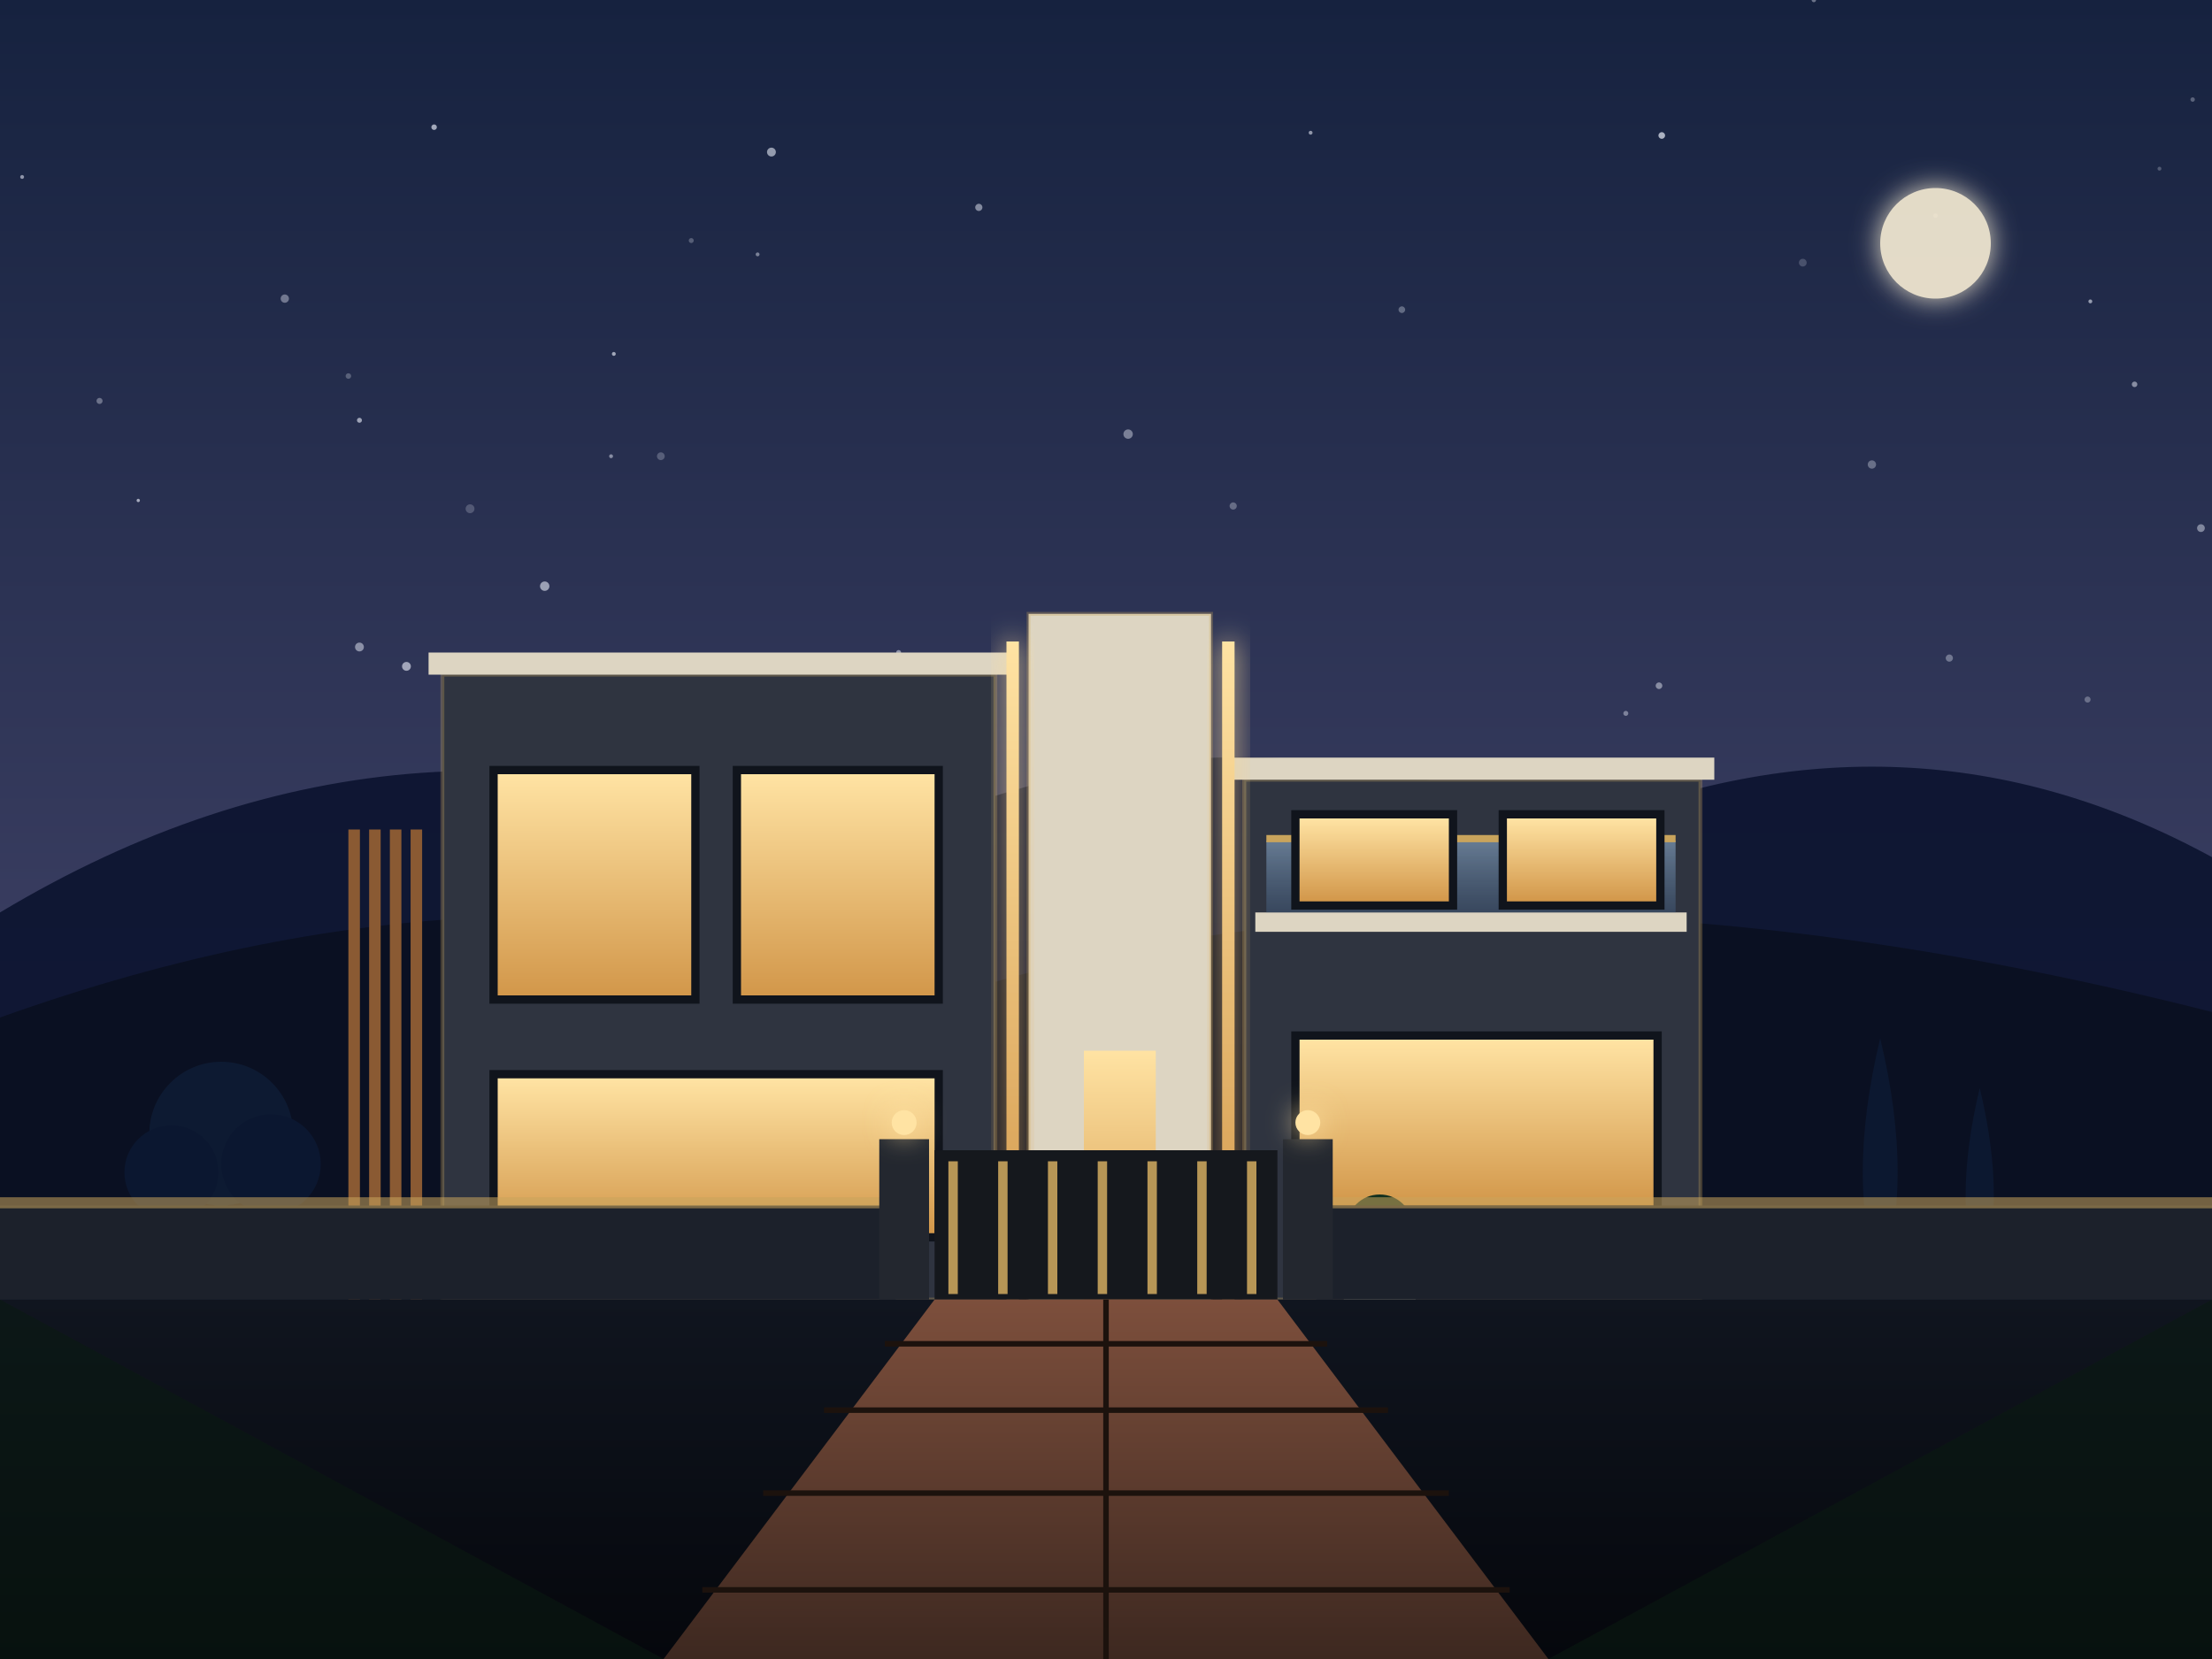
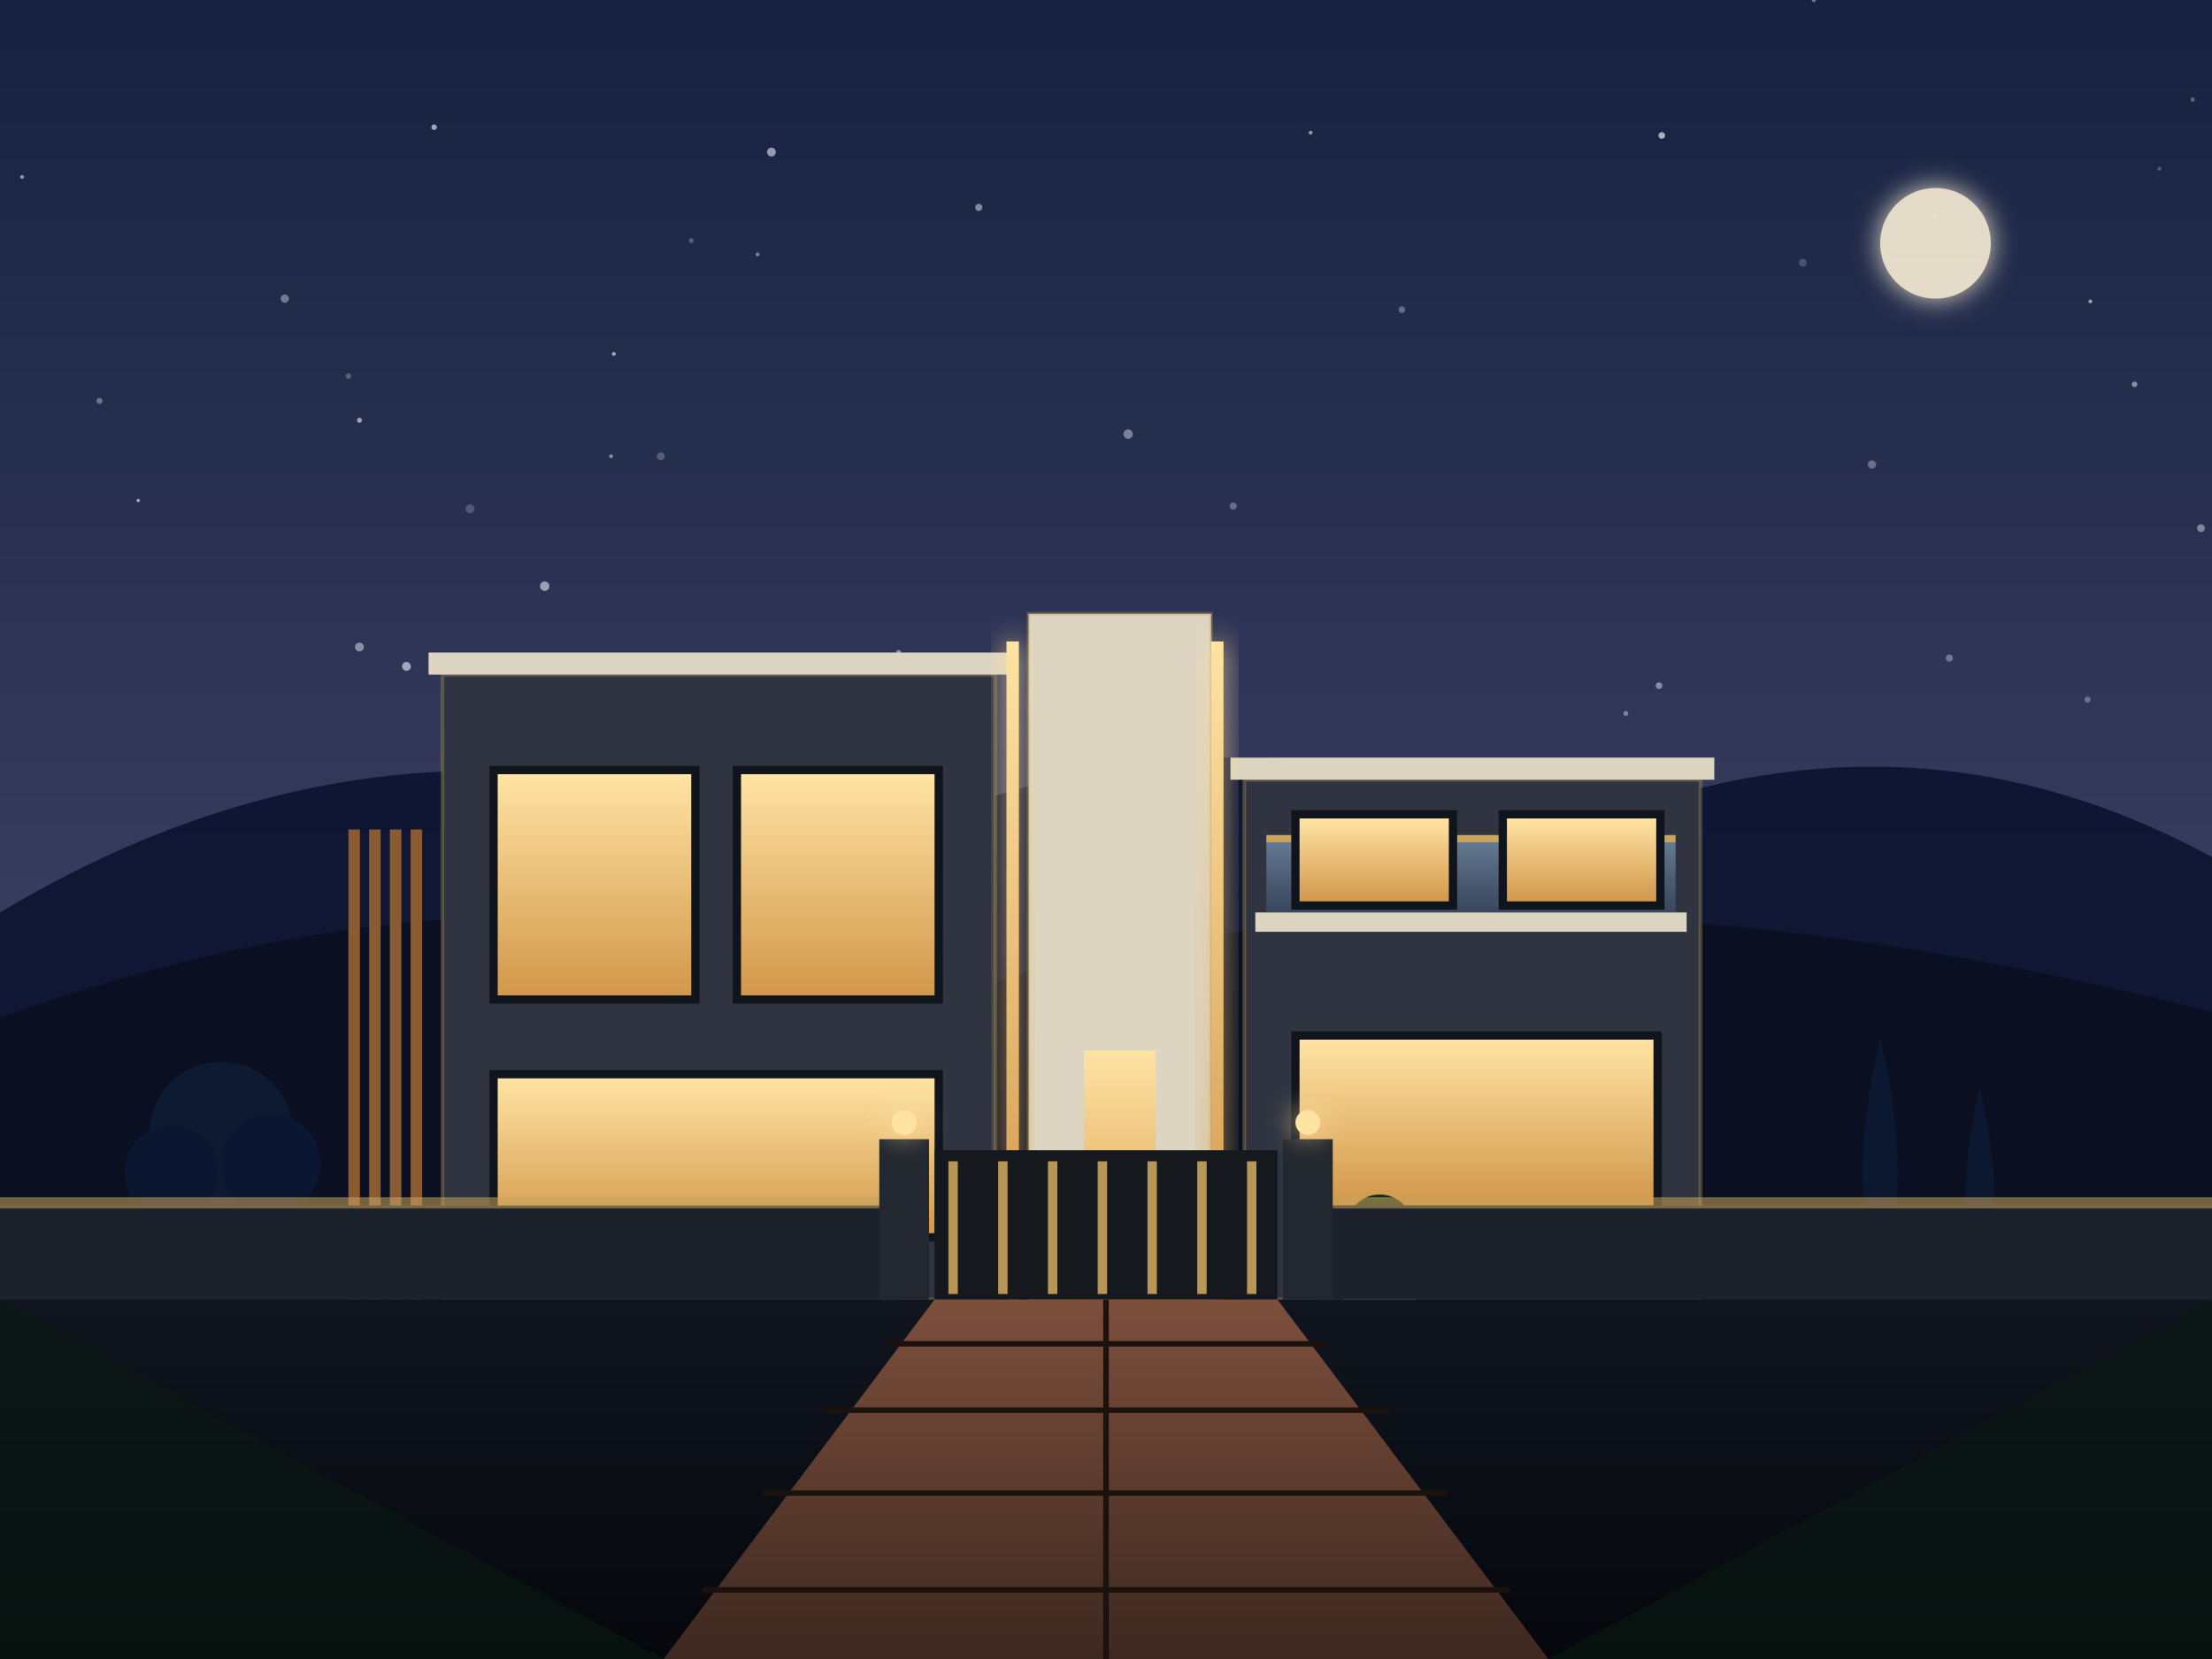
<svg xmlns="http://www.w3.org/2000/svg" viewBox="0 0 800 600" role="img">
  <defs>
    <linearGradient id="sky" x1="0" y1="0" x2="0" y2="1">
      <stop offset="0" stop-color="#16223f" />
      <stop offset="0.62" stop-color="#3c3f63" />
      <stop offset="1" stop-color="#b9803f" />
    </linearGradient>
    <linearGradient id="ground" x1="0" y1="0" x2="0" y2="1">
      <stop offset="0" stop-color="#10151f" />
      <stop offset="1" stop-color="#05070c" />
    </linearGradient>
    <linearGradient id="wg" x1="0" y1="0" x2="0" y2="1">
      <stop offset="0" stop-color="#ffe3a3" />
      <stop offset="1" stop-color="#d2974a" />
    </linearGradient>
    <linearGradient id="pav" x1="0" y1="0" x2="0" y2="1">
      <stop offset="0" stop-color="#7d4f3c" />
      <stop offset="1" stop-color="#3d2820" />
    </linearGradient>
    <linearGradient id="glassg" x1="0" y1="0" x2="0" y2="1">
      <stop offset="0" stop-color="#9fc4e8" stop-opacity="0.5" />
      <stop offset="1" stop-color="#4a6c94" stop-opacity="0.35" />
    </linearGradient>
    <filter id="glow" x="-120%" y="-120%" width="340%" height="340%">
      <feGaussianBlur stdDeviation="5" result="b" />
      <feMerge>
        <feMergeNode in="b" />
        <feMergeNode in="SourceGraphic" />
      </feMerge>
    </filter>
  </defs>
  <rect width="800" height="600" fill="url(#sky)" />
  <circle cx="197" cy="212" r="1.7" fill="#e8ecf7" opacity="0.59" />
  <circle cx="36" cy="145" r="1.1" fill="#e8ecf7" opacity="0.36" />
  <circle cx="601" cy="49" r="1.2" fill="#e8ecf7" opacity="0.70" />
  <circle cx="772" cy="139" r="1.0" fill="#e8ecf7" opacity="0.51" />
  <circle cx="796" cy="191" r="1.4" fill="#e8ecf7" opacity="0.46" />
  <circle cx="700" cy="78" r="0.8" fill="#e8ecf7" opacity="0.34" />
  <circle cx="239" cy="165" r="1.4" fill="#e8ecf7" opacity="0.25" />
  <circle cx="103" cy="108" r="1.5" fill="#e8ecf7" opacity="0.40" />
  <circle cx="274" cy="92" r="0.7" fill="#e8ecf7" opacity="0.45" />
  <circle cx="474" cy="48" r="0.7" fill="#e8ecf7" opacity="0.57" />
  <circle cx="588" cy="258" r="0.9" fill="#e8ecf7" opacity="0.42" />
  <circle cx="793" cy="36" r="0.8" fill="#e8ecf7" opacity="0.31" />
  <circle cx="507" cy="112" r="1.2" fill="#e8ecf7" opacity="0.33" />
  <circle cx="250" cy="87" r="0.9" fill="#e8ecf7" opacity="0.27" />
  <circle cx="354" cy="75" r="1.3" fill="#e8ecf7" opacity="0.50" />
  <circle cx="222" cy="128" r="0.7" fill="#e8ecf7" opacity="0.64" />
  <circle cx="446" cy="183" r="1.3" fill="#e8ecf7" opacity="0.32" />
  <circle cx="705" cy="238" r="1.3" fill="#e8ecf7" opacity="0.36" />
  <circle cx="147" cy="241" r="1.6" fill="#e8ecf7" opacity="0.62" />
  <circle cx="781" cy="61" r="0.7" fill="#e8ecf7" opacity="0.26" />
  <circle cx="170" cy="184" r="1.6" fill="#e8ecf7" opacity="0.22" />
  <circle cx="755" cy="253" r="1.1" fill="#e8ecf7" opacity="0.32" />
  <circle cx="126" cy="136" r="1.0" fill="#e8ecf7" opacity="0.27" />
  <circle cx="325" cy="236" r="0.9" fill="#e8ecf7" opacity="0.52" />
  <circle cx="130" cy="152" r="0.9" fill="#e8ecf7" opacity="0.62" />
  <circle cx="8" cy="64" r="0.7" fill="#e8ecf7" opacity="0.56" />
  <circle cx="50" cy="181" r="0.6" fill="#e8ecf7" opacity="0.66" />
  <circle cx="221" cy="165" r="0.7" fill="#e8ecf7" opacity="0.50" />
  <circle cx="407" cy="232" r="1.2" fill="#e8ecf7" opacity="0.38" />
  <circle cx="404" cy="249" r="1.6" fill="#e8ecf7" opacity="0.37" />
  <circle cx="130" cy="234" r="1.6" fill="#e8ecf7" opacity="0.50" />
  <circle cx="600" cy="248" r="1.2" fill="#e8ecf7" opacity="0.48" />
  <circle cx="756" cy="109" r="0.7" fill="#e8ecf7" opacity="0.59" />
  <circle cx="677" cy="168" r="1.5" fill="#e8ecf7" opacity="0.34" />
  <circle cx="279" cy="55" r="1.6" fill="#e8ecf7" opacity="0.59" />
  <circle cx="408" cy="157" r="1.7" fill="#e8ecf7" opacity="0.43" />
  <circle cx="656" cy="0" r="0.8" fill="#e8ecf7" opacity="0.40" />
  <circle cx="396" cy="253" r="1.6" fill="#e8ecf7" opacity="0.31" />
  <circle cx="157" cy="46" r="1.0" fill="#e8ecf7" opacity="0.66" />
  <circle cx="652" cy="95" r="1.4" fill="#e8ecf7" opacity="0.21" />
  <path d="M0 330 Q150 240 310 308 Q440 244 570 300 Q690 250 800 310 L800 470 L0 470 Z" fill="#0c1430" opacity="0.92" />
  <path d="M0 368 Q190 300 350 358 Q540 300 800 366 L800 470 L0 470 Z" fill="#0a1022" />
  <circle cx="700" cy="88" r="20" fill="#f4ead2" opacity="0.92" filter="url(#glow)" />
  <rect x="160" y="244" width="200" height="226" fill="#2f3440" stroke="rgba(201,164,92,0.3)" stroke-width="1.4" />
  <rect x="155" y="236" width="210" height="8" fill="#ddd5c2" />
  <rect x="450" y="282" width="165" height="188" fill="#2f3440" stroke="rgba(201,164,92,0.3)" stroke-width="1.4" />
  <rect x="445" y="274" width="175" height="8" fill="#ddd5c2" />
  <rect x="372" y="222" width="66" height="248" fill="#ddd5c2" stroke="rgba(201,164,92,0.3)" stroke-width="1.4" />
  <rect x="177" y="277" width="76" height="86" fill="#10141c" />
  <rect x="180" y="280" width="70" height="80" fill="url(#wg)" />
  <rect x="265" y="277" width="76" height="86" fill="#10141c" />
  <rect x="268" y="280" width="70" height="80" fill="url(#wg)" />
  <rect x="177" y="387" width="164" height="62" fill="#10141c" />
  <rect x="180" y="390" width="158" height="56" fill="url(#wg)" />
  <rect x="454" y="330" width="156" height="7" fill="#ddd5c2" />
  <rect x="458" y="304" width="148" height="26" fill="url(#glassg)" />
  <rect x="458" y="302" width="148" height="2.6" fill="#c9a45c" />
  <rect x="467" y="293" width="60" height="36" fill="#10141c" />
  <rect x="470" y="296" width="54" height="30" fill="url(#wg)" />
  <rect x="542" y="293" width="60" height="36" fill="#10141c" />
  <rect x="545" y="296" width="54" height="30" fill="url(#wg)" />
  <rect x="467" y="373" width="134" height="66" fill="#10141c" />
  <rect x="470" y="376" width="128" height="60" fill="url(#wg)" />
  <rect x="392" y="380" width="26" height="90" fill="url(#wg)" />
  <rect x="364" y="232" width="4.5" height="238" fill="url(#wg)" filter="url(#glow)" />
-   <rect x="442" y="232" width="4.5" height="238" fill="url(#wg)" filter="url(#glow)" />
+   <rect x="438" y="232" width="4.5" height="238" fill="url(#wg)" filter="url(#glow)" />
  <rect x="126" y="300" width="4.167" height="170" fill="#8a5a33" />
  <rect x="133.5" y="300" width="4.167" height="170" fill="#8a5a33" />
  <rect x="141" y="300" width="4.167" height="170" fill="#8a5a33" />
  <rect x="148.5" y="300" width="4.167" height="170" fill="#8a5a33" />
  <rect x="486" y="450" width="26" height="20" fill="#ddd5c2" />
  <circle cx="499" cy="444" r="12" fill="#13301f" />
  <path d="M680 470 L680 464 Q 667.4 428 680 375.5 Q 692.6 428 680 464 Z" fill="#0c1830" />
  <path d="M716 470 L716 464 Q 705.8 436 716 393.5 Q 726.2 436 716 464 Z" fill="#0c1830" />
  <line x1="80" y1="470" x2="80" y2="426" stroke="#0d1a32" stroke-width="5" />
  <circle cx="80" cy="410" r="26" fill="#0d1a32" />
  <circle cx="62" cy="424" r="17" fill="#0b1730" />
  <circle cx="98" cy="421" r="18" fill="#0b1730" />
  <rect y="470" width="800" height="130" fill="url(#ground)" />
  <rect x="0" y="436" width="324" height="34" fill="#1c212b" />
  <rect x="476" y="436" width="324" height="34" fill="#1c212b" />
  <rect x="0" y="433" width="324" height="4" fill="#c9a45c" opacity="0.55" />
  <rect x="476" y="433" width="324" height="4" fill="#c9a45c" opacity="0.55" />
  <rect x="318" y="412" width="18" height="58" fill="#23272f" />
  <rect x="464" y="412" width="18" height="58" fill="#23272f" />
  <circle cx="327" cy="406" r="4.5" fill="#ffe3a3" filter="url(#glow)" />
  <circle cx="473" cy="406" r="4.5" fill="#ffe3a3" filter="url(#glow)" />
  <rect x="338" y="416" width="124" height="54" fill="#15181d" />
  <rect x="343" y="420" width="3.4" height="48" fill="#c9a45c" opacity="0.9" />
  <rect x="361" y="420" width="3.4" height="48" fill="#c9a45c" opacity="0.9" />
  <rect x="379" y="420" width="3.4" height="48" fill="#c9a45c" opacity="0.9" />
  <rect x="397" y="420" width="3.4" height="48" fill="#c9a45c" opacity="0.9" />
  <rect x="415" y="420" width="3.4" height="48" fill="#c9a45c" opacity="0.9" />
  <rect x="433" y="420" width="3.4" height="48" fill="#c9a45c" opacity="0.9" />
  <rect x="451" y="420" width="3.4" height="48" fill="#c9a45c" opacity="0.9" />
  <path d="M338 470 L462 470 L560 600 L240 600 Z" fill="url(#pav)" />
  <line x1="320" y1="486" x2="480" y2="486" stroke="#1c120d" stroke-width="2" />
  <line x1="298" y1="510" x2="502" y2="510" stroke="#1c120d" stroke-width="2" />
  <line x1="276" y1="540" x2="524" y2="540" stroke="#1c120d" stroke-width="2" />
  <line x1="254" y1="575" x2="546" y2="575" stroke="#1c120d" stroke-width="2" />
  <line x1="400" y1="470" x2="400" y2="600" stroke="#1c120d" stroke-width="2" />
  <path d="M0 470 L240 600 L0 600 Z M800 470 L560 600 L800 600 Z" fill="#0a1a10" opacity="0.55" />
</svg>
